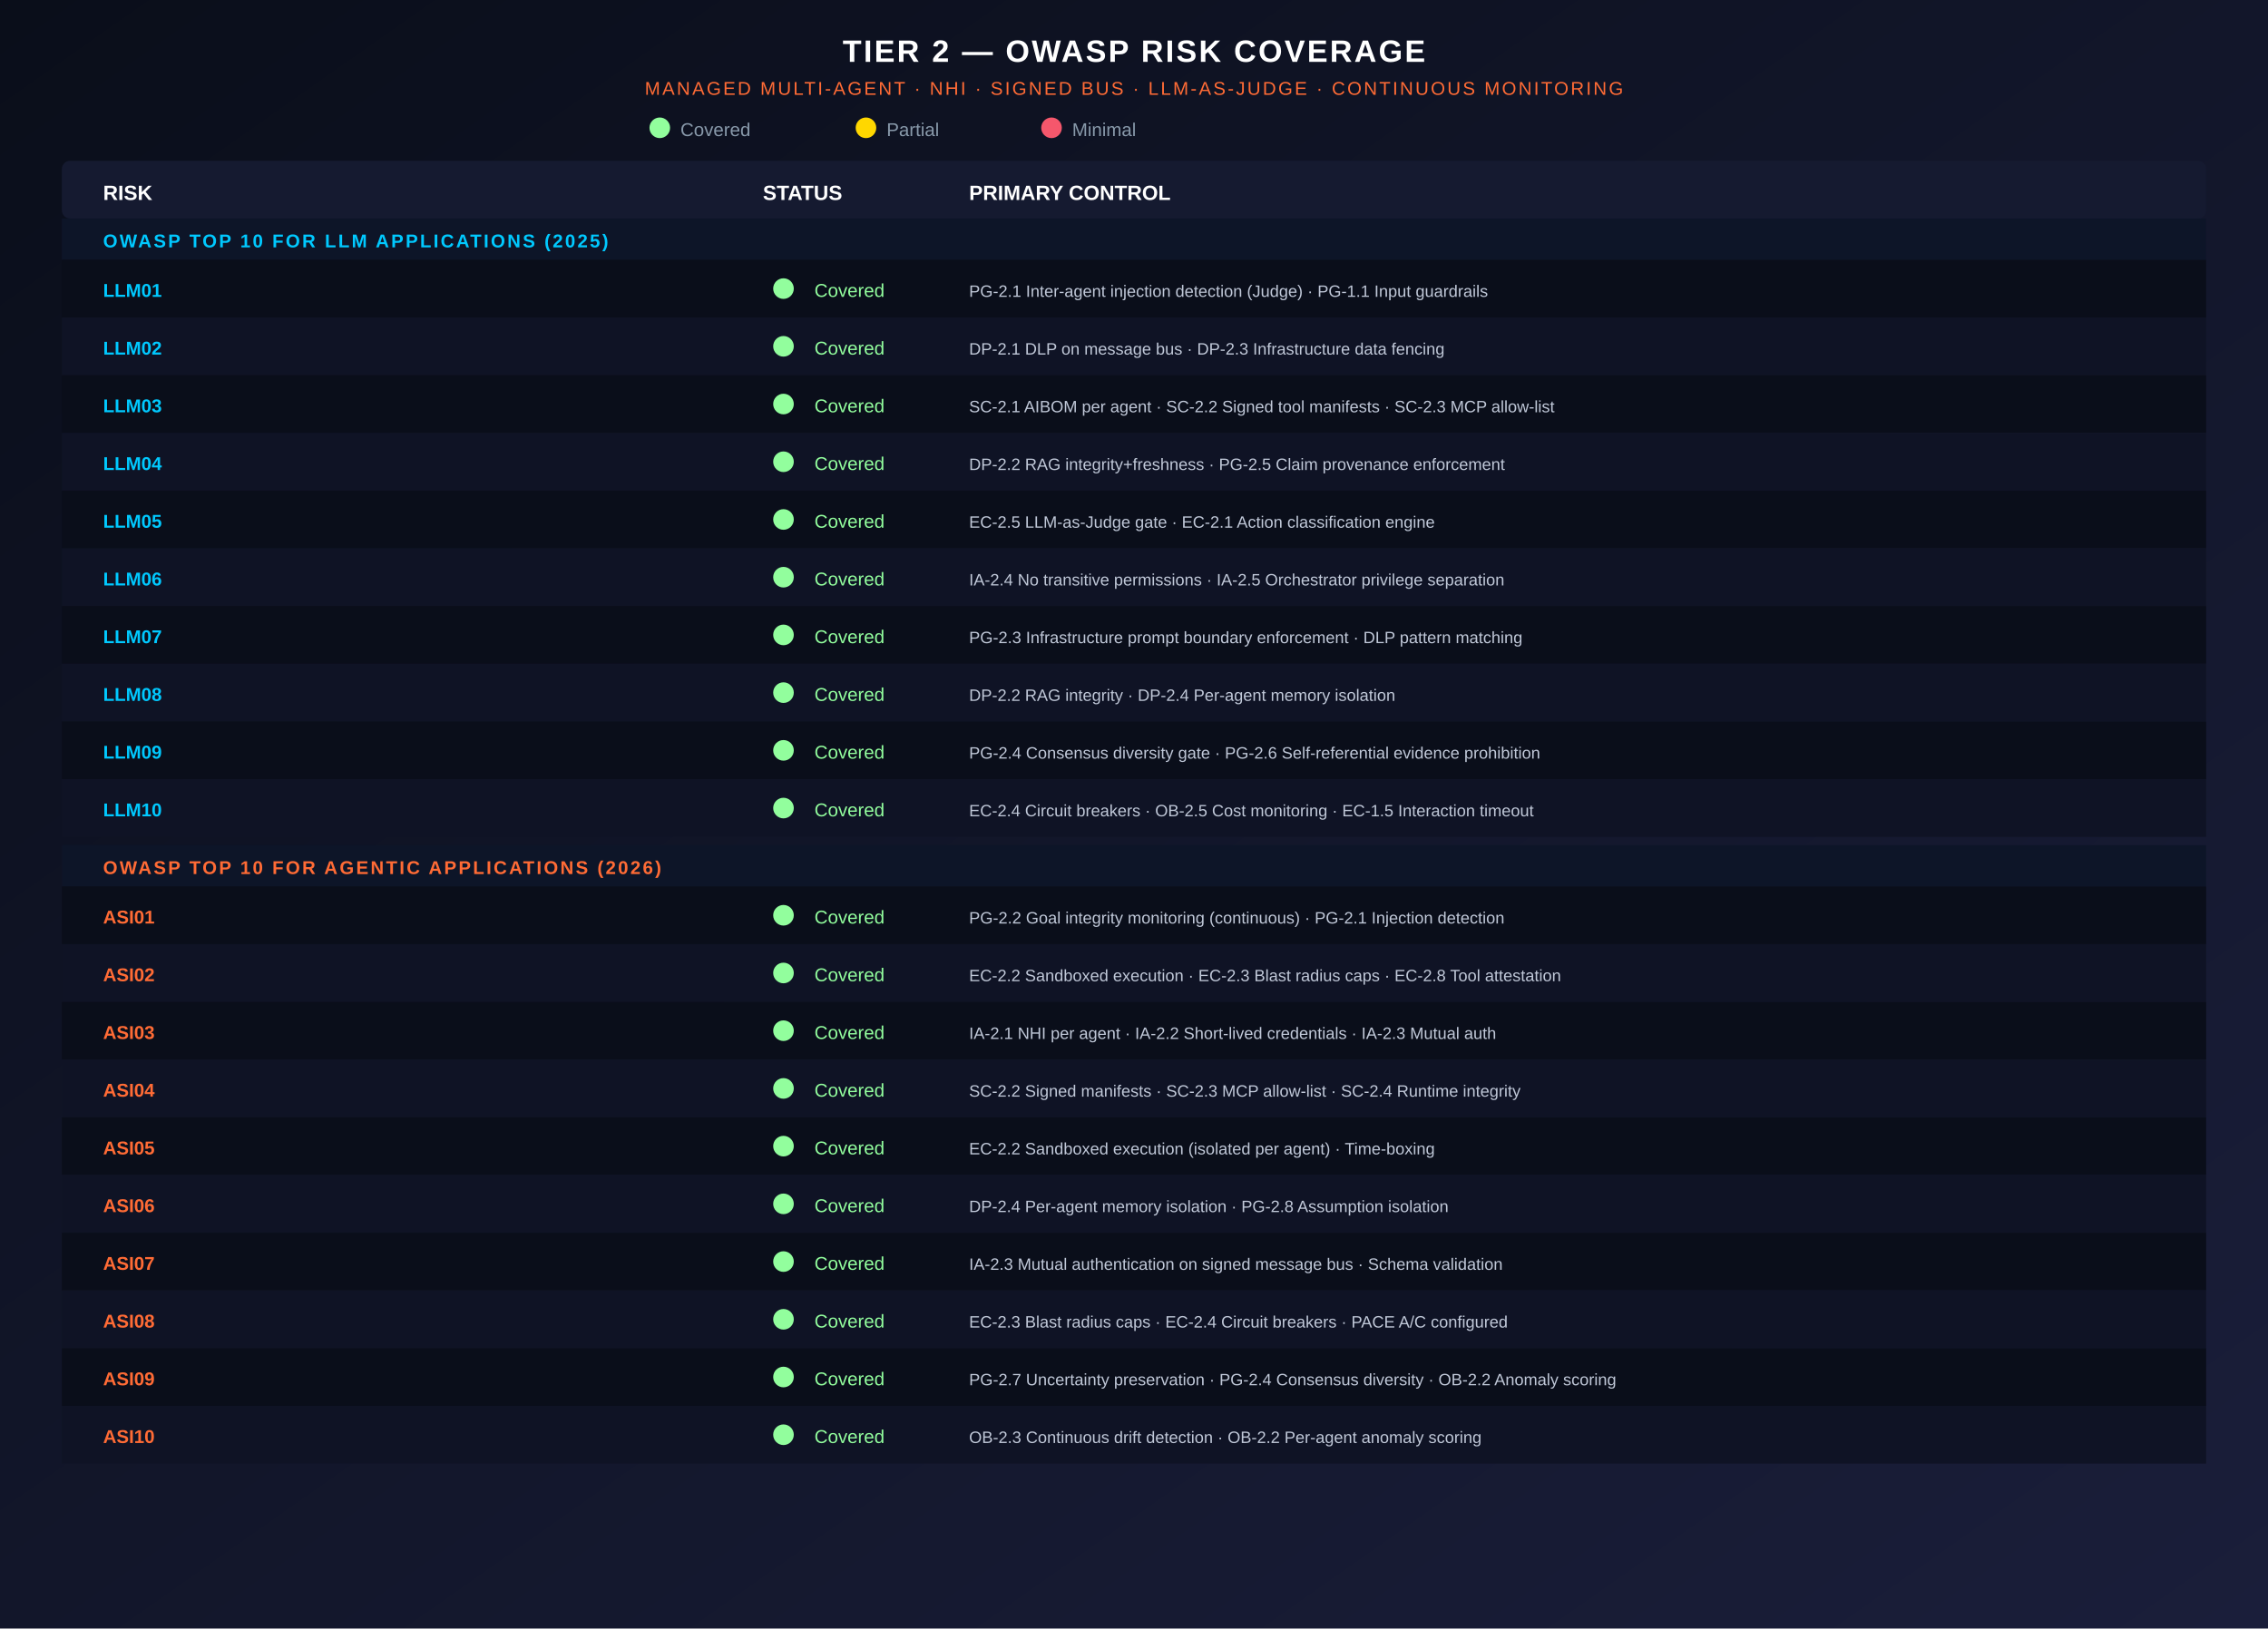
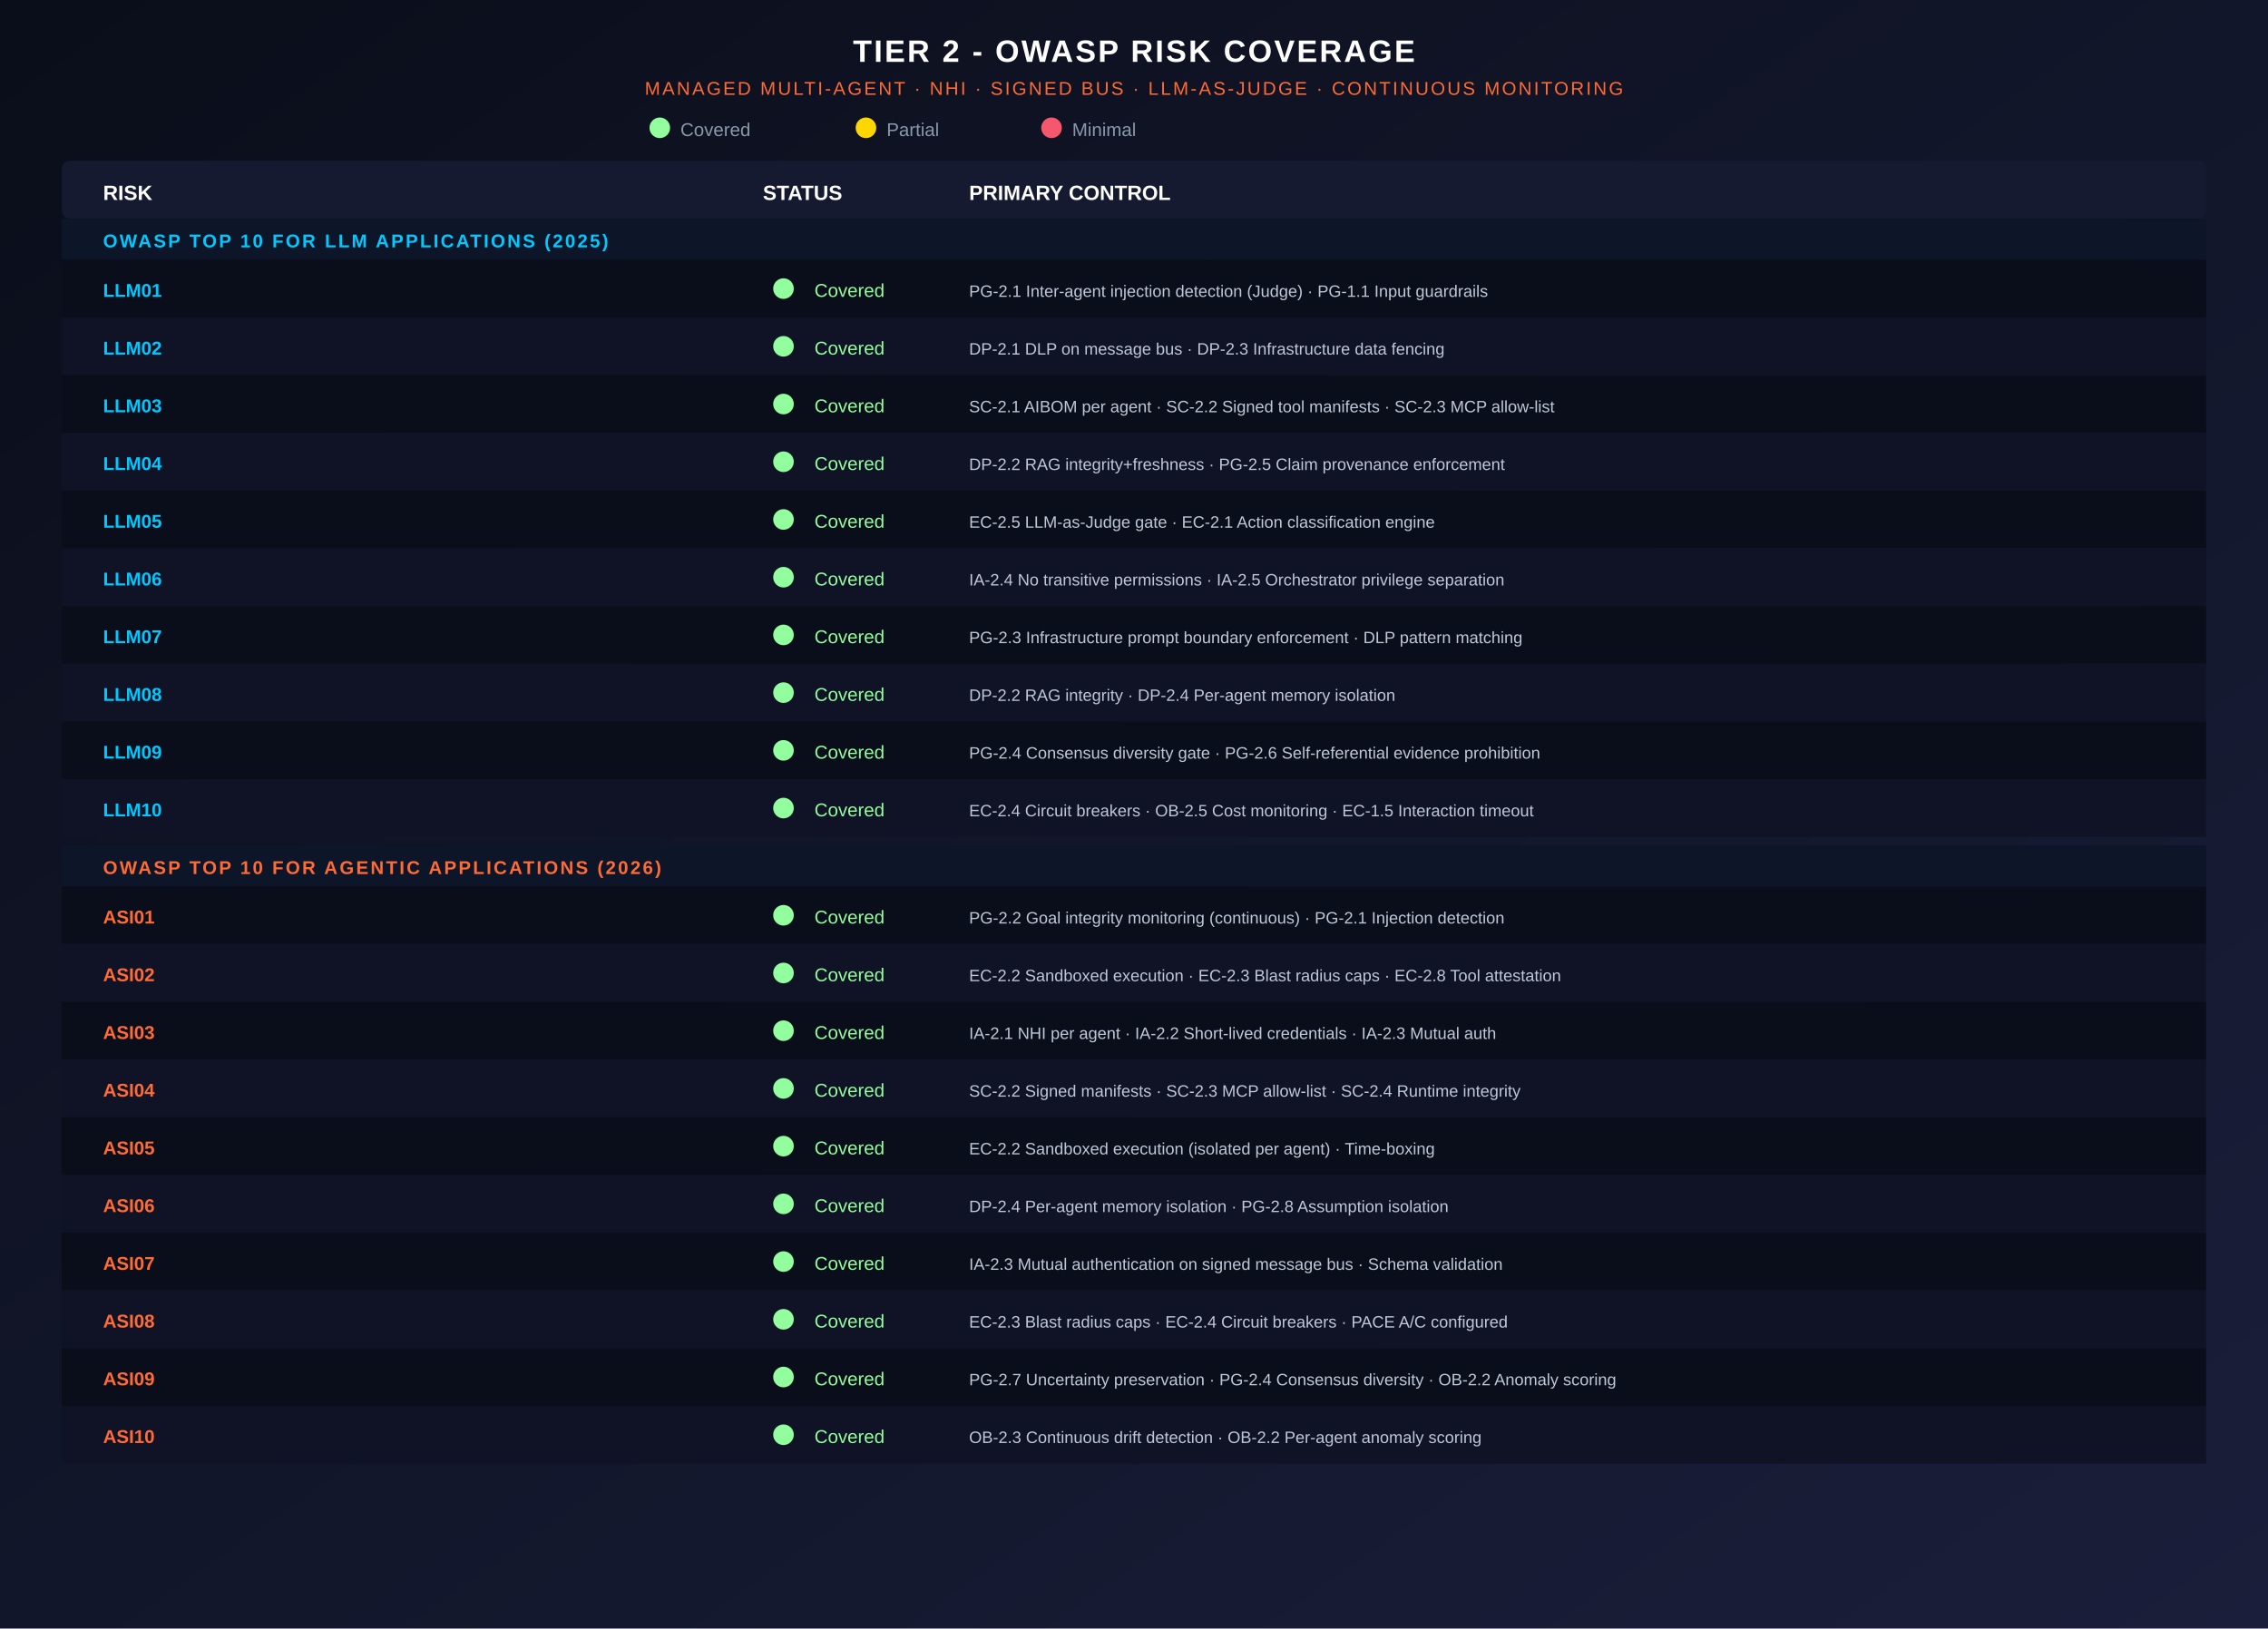
<svg xmlns="http://www.w3.org/2000/svg" width="1100" height="790" viewBox="0 0 1100 790" font-family="'Segoe UI', 'Helvetica Neue', Arial, sans-serif">
  <defs>
    <linearGradient id="bg" x1="0%" y1="0%" x2="100%" y2="100%">
      <stop offset="0%" stop-color="#0a0e1a" />
      <stop offset="100%" stop-color="#1a1e3a" />
    </linearGradient>
  </defs>
  <rect width="1100" height="790" fill="url(#bg)" />
-   <text x="550" y="30" text-anchor="middle" fill="#fff" font-size="15" font-weight="700" letter-spacing="1">TIER 2 — OWASP RISK COVERAGE</text>
+   <text x="550" y="30" text-anchor="middle" fill="#fff" font-size="15" font-weight="700" letter-spacing="1">TIER 2 - OWASP RISK COVERAGE</text>
  <text x="550" y="46" text-anchor="middle" fill="#ff6b35" font-size="9" letter-spacing="1">MANAGED MULTI-AGENT · NHI · SIGNED BUS · LLM-AS-JUDGE · CONTINUOUS MONITORING</text>
  <circle cx="320" cy="62" r="5" fill="#92fe9d" />
  <text x="330" y="66" fill="#8899aa" font-size="9">Covered</text>
  <circle cx="420" cy="62" r="5" fill="#ffd700" />
  <text x="430" y="66" fill="#8899aa" font-size="9">Partial</text>
  <circle cx="510" cy="62" r="5" fill="#f5576c" />
  <text x="520" y="66" fill="#8899aa" font-size="9">Minimal</text>
  <rect x="30" y="78" width="1040" height="28" rx="4" fill="#151a30" />
  <text x="50" y="97" fill="#fff" font-size="10" font-weight="700">RISK</text>
  <text x="370" y="97" fill="#fff" font-size="10" font-weight="700">STATUS</text>
  <text x="470" y="97" fill="#fff" font-size="10" font-weight="700">PRIMARY CONTROL</text>
  <rect x="30" y="106" width="1040" height="20" rx="0" fill="#0d1528" />
  <text x="50" y="120" fill="#00c9ff" font-size="9" font-weight="700" letter-spacing="1">OWASP TOP 10 FOR LLM APPLICATIONS (2025)</text>
  <rect x="30" y="126" width="1040" height="28" rx="0" fill="#0a0e1a" />
  <text x="50" y="144" fill="#00c9ff" font-size="9" font-weight="600">LLM01</text>
  <circle cx="380" cy="140" r="5" fill="#92fe9d" />
  <text x="395" y="144" fill="#92fe9d" font-size="9">Covered</text>
  <text x="470" y="144" fill="#c0c8d8" font-size="8">PG-2.1 Inter-agent injection detection (Judge) · PG-1.1 Input guardrails</text>
  <rect x="30" y="154" width="1040" height="28" rx="0" fill="#0f1325" />
  <text x="50" y="172" fill="#00c9ff" font-size="9" font-weight="600">LLM02</text>
  <circle cx="380" cy="168" r="5" fill="#92fe9d" />
  <text x="395" y="172" fill="#92fe9d" font-size="9">Covered</text>
  <text x="470" y="172" fill="#c0c8d8" font-size="8">DP-2.1 DLP on message bus · DP-2.3 Infrastructure data fencing</text>
  <rect x="30" y="182" width="1040" height="28" rx="0" fill="#0a0e1a" />
  <text x="50" y="200" fill="#00c9ff" font-size="9" font-weight="600">LLM03</text>
  <circle cx="380" cy="196" r="5" fill="#92fe9d" />
  <text x="395" y="200" fill="#92fe9d" font-size="9">Covered</text>
  <text x="470" y="200" fill="#c0c8d8" font-size="8">SC-2.1 AIBOM per agent · SC-2.2 Signed tool manifests · SC-2.3 MCP allow-list</text>
  <rect x="30" y="210" width="1040" height="28" rx="0" fill="#0f1325" />
  <text x="50" y="228" fill="#00c9ff" font-size="9" font-weight="600">LLM04</text>
  <circle cx="380" cy="224" r="5" fill="#92fe9d" />
  <text x="395" y="228" fill="#92fe9d" font-size="9">Covered</text>
  <text x="470" y="228" fill="#c0c8d8" font-size="8">DP-2.2 RAG integrity+freshness · PG-2.5 Claim provenance enforcement</text>
  <rect x="30" y="238" width="1040" height="28" rx="0" fill="#0a0e1a" />
  <text x="50" y="256" fill="#00c9ff" font-size="9" font-weight="600">LLM05</text>
  <circle cx="380" cy="252" r="5" fill="#92fe9d" />
  <text x="395" y="256" fill="#92fe9d" font-size="9">Covered</text>
  <text x="470" y="256" fill="#c0c8d8" font-size="8">EC-2.5 LLM-as-Judge gate · EC-2.1 Action classification engine</text>
  <rect x="30" y="266" width="1040" height="28" rx="0" fill="#0f1325" />
  <text x="50" y="284" fill="#00c9ff" font-size="9" font-weight="600">LLM06</text>
  <circle cx="380" cy="280" r="5" fill="#92fe9d" />
  <text x="395" y="284" fill="#92fe9d" font-size="9">Covered</text>
  <text x="470" y="284" fill="#c0c8d8" font-size="8">IA-2.4 No transitive permissions · IA-2.5 Orchestrator privilege separation</text>
  <rect x="30" y="294" width="1040" height="28" rx="0" fill="#0a0e1a" />
  <text x="50" y="312" fill="#00c9ff" font-size="9" font-weight="600">LLM07</text>
  <circle cx="380" cy="308" r="5" fill="#92fe9d" />
  <text x="395" y="312" fill="#92fe9d" font-size="9">Covered</text>
  <text x="470" y="312" fill="#c0c8d8" font-size="8">PG-2.3 Infrastructure prompt boundary enforcement · DLP pattern matching</text>
  <rect x="30" y="322" width="1040" height="28" rx="0" fill="#0f1325" />
  <text x="50" y="340" fill="#00c9ff" font-size="9" font-weight="600">LLM08</text>
  <circle cx="380" cy="336" r="5" fill="#92fe9d" />
  <text x="395" y="340" fill="#92fe9d" font-size="9">Covered</text>
  <text x="470" y="340" fill="#c0c8d8" font-size="8">DP-2.2 RAG integrity · DP-2.4 Per-agent memory isolation</text>
  <rect x="30" y="350" width="1040" height="28" rx="0" fill="#0a0e1a" />
  <text x="50" y="368" fill="#00c9ff" font-size="9" font-weight="600">LLM09</text>
  <circle cx="380" cy="364" r="5" fill="#92fe9d" />
  <text x="395" y="368" fill="#92fe9d" font-size="9">Covered</text>
  <text x="470" y="368" fill="#c0c8d8" font-size="8">PG-2.4 Consensus diversity gate · PG-2.6 Self-referential evidence prohibition</text>
  <rect x="30" y="378" width="1040" height="28" rx="0" fill="#0f1325" />
  <text x="50" y="396" fill="#00c9ff" font-size="9" font-weight="600">LLM10</text>
  <circle cx="380" cy="392" r="5" fill="#92fe9d" />
  <text x="395" y="396" fill="#92fe9d" font-size="9">Covered</text>
  <text x="470" y="396" fill="#c0c8d8" font-size="8">EC-2.4 Circuit breakers · OB-2.5 Cost monitoring · EC-1.5 Interaction timeout</text>
  <rect x="30" y="410" width="1040" height="20" rx="0" fill="#0d1528" />
  <text x="50" y="424" fill="#ff6b35" font-size="9" font-weight="700" letter-spacing="1">OWASP TOP 10 FOR AGENTIC APPLICATIONS (2026)</text>
  <rect x="30" y="430" width="1040" height="28" rx="0" fill="#0a0e1a" />
  <text x="50" y="448" fill="#ff6b35" font-size="9" font-weight="600">ASI01</text>
  <circle cx="380" cy="444" r="5" fill="#92fe9d" />
  <text x="395" y="448" fill="#92fe9d" font-size="9">Covered</text>
  <text x="470" y="448" fill="#c0c8d8" font-size="8">PG-2.2 Goal integrity monitoring (continuous) · PG-2.1 Injection detection</text>
  <rect x="30" y="458" width="1040" height="28" rx="0" fill="#0f1325" />
  <text x="50" y="476" fill="#ff6b35" font-size="9" font-weight="600">ASI02</text>
  <circle cx="380" cy="472" r="5" fill="#92fe9d" />
  <text x="395" y="476" fill="#92fe9d" font-size="9">Covered</text>
  <text x="470" y="476" fill="#c0c8d8" font-size="8">EC-2.2 Sandboxed execution · EC-2.3 Blast radius caps · EC-2.8 Tool attestation</text>
  <rect x="30" y="486" width="1040" height="28" rx="0" fill="#0a0e1a" />
  <text x="50" y="504" fill="#ff6b35" font-size="9" font-weight="600">ASI03</text>
  <circle cx="380" cy="500" r="5" fill="#92fe9d" />
  <text x="395" y="504" fill="#92fe9d" font-size="9">Covered</text>
  <text x="470" y="504" fill="#c0c8d8" font-size="8">IA-2.1 NHI per agent · IA-2.2 Short-lived credentials · IA-2.3 Mutual auth</text>
  <rect x="30" y="514" width="1040" height="28" rx="0" fill="#0f1325" />
  <text x="50" y="532" fill="#ff6b35" font-size="9" font-weight="600">ASI04</text>
  <circle cx="380" cy="528" r="5" fill="#92fe9d" />
  <text x="395" y="532" fill="#92fe9d" font-size="9">Covered</text>
  <text x="470" y="532" fill="#c0c8d8" font-size="8">SC-2.2 Signed manifests · SC-2.3 MCP allow-list · SC-2.4 Runtime integrity</text>
  <rect x="30" y="542" width="1040" height="28" rx="0" fill="#0a0e1a" />
  <text x="50" y="560" fill="#ff6b35" font-size="9" font-weight="600">ASI05</text>
  <circle cx="380" cy="556" r="5" fill="#92fe9d" />
  <text x="395" y="560" fill="#92fe9d" font-size="9">Covered</text>
  <text x="470" y="560" fill="#c0c8d8" font-size="8">EC-2.2 Sandboxed execution (isolated per agent) · Time-boxing</text>
  <rect x="30" y="570" width="1040" height="28" rx="0" fill="#0f1325" />
  <text x="50" y="588" fill="#ff6b35" font-size="9" font-weight="600">ASI06</text>
  <circle cx="380" cy="584" r="5" fill="#92fe9d" />
  <text x="395" y="588" fill="#92fe9d" font-size="9">Covered</text>
  <text x="470" y="588" fill="#c0c8d8" font-size="8">DP-2.4 Per-agent memory isolation · PG-2.8 Assumption isolation</text>
  <rect x="30" y="598" width="1040" height="28" rx="0" fill="#0a0e1a" />
  <text x="50" y="616" fill="#ff6b35" font-size="9" font-weight="600">ASI07</text>
  <circle cx="380" cy="612" r="5" fill="#92fe9d" />
  <text x="395" y="616" fill="#92fe9d" font-size="9">Covered</text>
  <text x="470" y="616" fill="#c0c8d8" font-size="8">IA-2.3 Mutual authentication on signed message bus · Schema validation</text>
  <rect x="30" y="626" width="1040" height="28" rx="0" fill="#0f1325" />
  <text x="50" y="644" fill="#ff6b35" font-size="9" font-weight="600">ASI08</text>
  <circle cx="380" cy="640" r="5" fill="#92fe9d" />
  <text x="395" y="644" fill="#92fe9d" font-size="9">Covered</text>
  <text x="470" y="644" fill="#c0c8d8" font-size="8">EC-2.3 Blast radius caps · EC-2.4 Circuit breakers · PACE A/C configured</text>
  <rect x="30" y="654" width="1040" height="28" rx="0" fill="#0a0e1a" />
  <text x="50" y="672" fill="#ff6b35" font-size="9" font-weight="600">ASI09</text>
  <circle cx="380" cy="668" r="5" fill="#92fe9d" />
  <text x="395" y="672" fill="#92fe9d" font-size="9">Covered</text>
  <text x="470" y="672" fill="#c0c8d8" font-size="8">PG-2.7 Uncertainty preservation · PG-2.4 Consensus diversity · OB-2.2 Anomaly scoring</text>
  <rect x="30" y="682" width="1040" height="28" rx="0" fill="#0f1325" />
  <text x="50" y="700" fill="#ff6b35" font-size="9" font-weight="600">ASI10</text>
  <circle cx="380" cy="696" r="5" fill="#92fe9d" />
  <text x="395" y="700" fill="#92fe9d" font-size="9">Covered</text>
  <text x="470" y="700" fill="#c0c8d8" font-size="8">OB-2.3 Continuous drift detection · OB-2.2 Per-agent anomaly scoring</text>
</svg>
